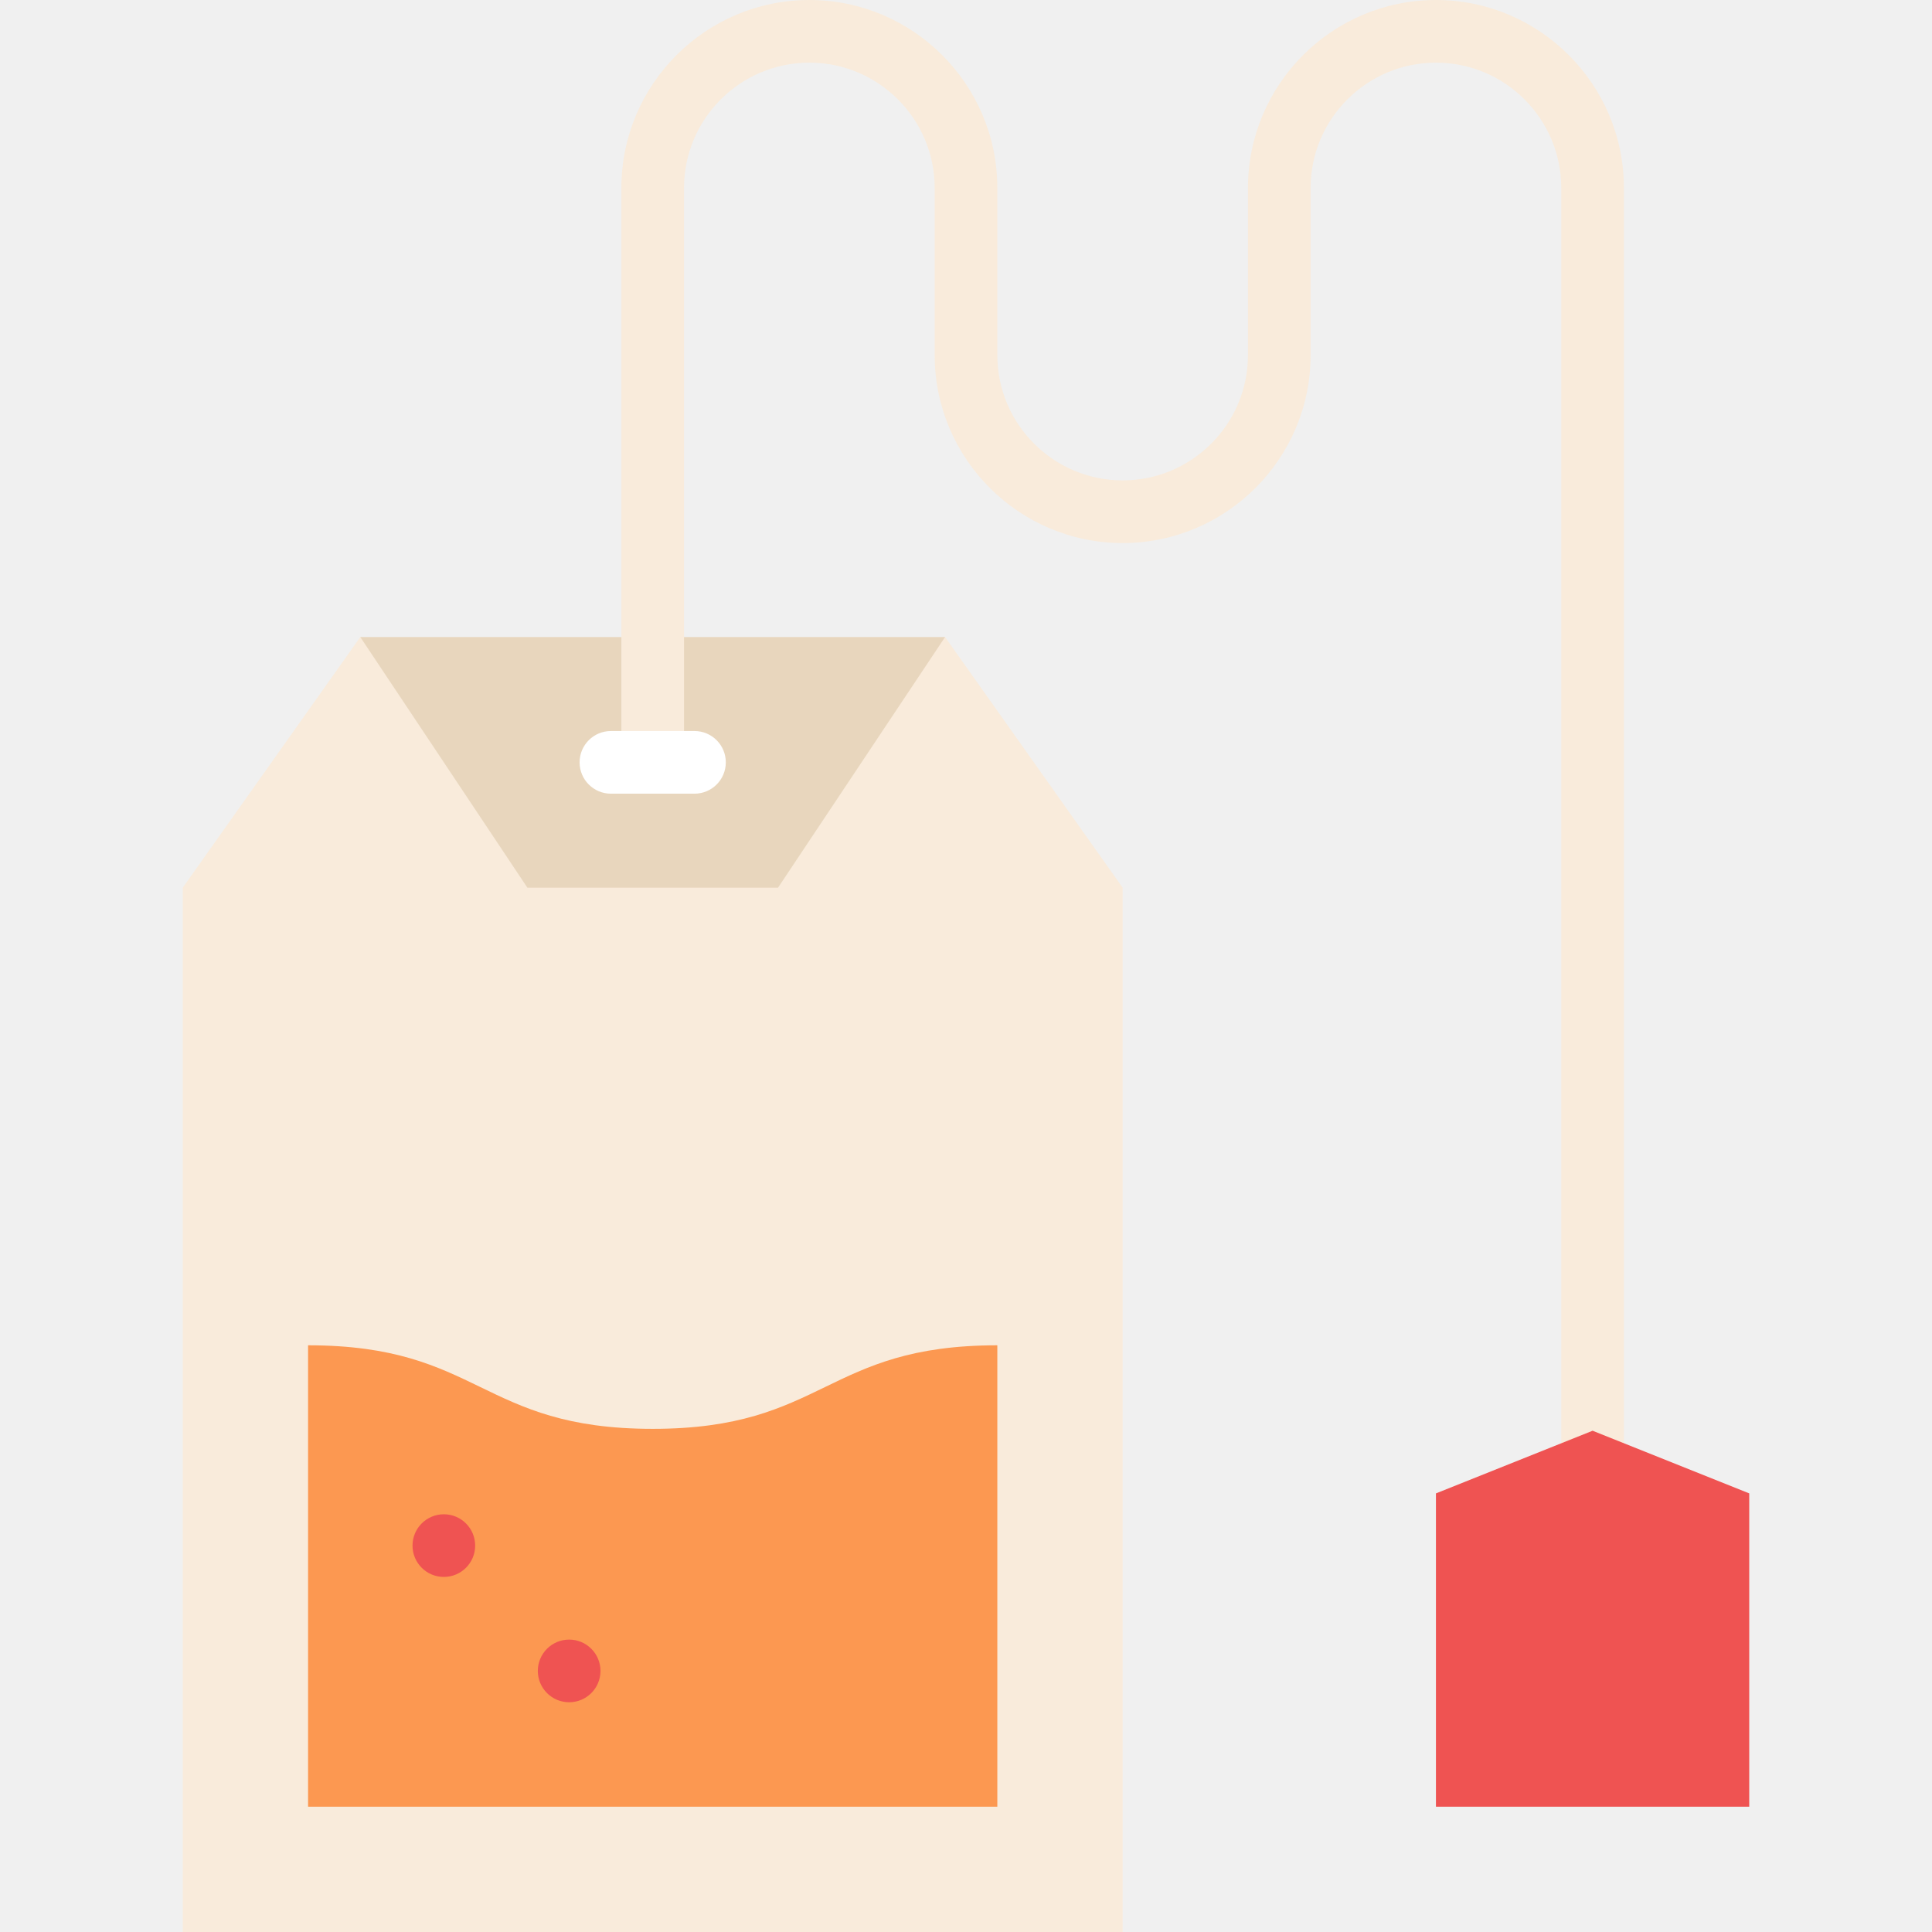
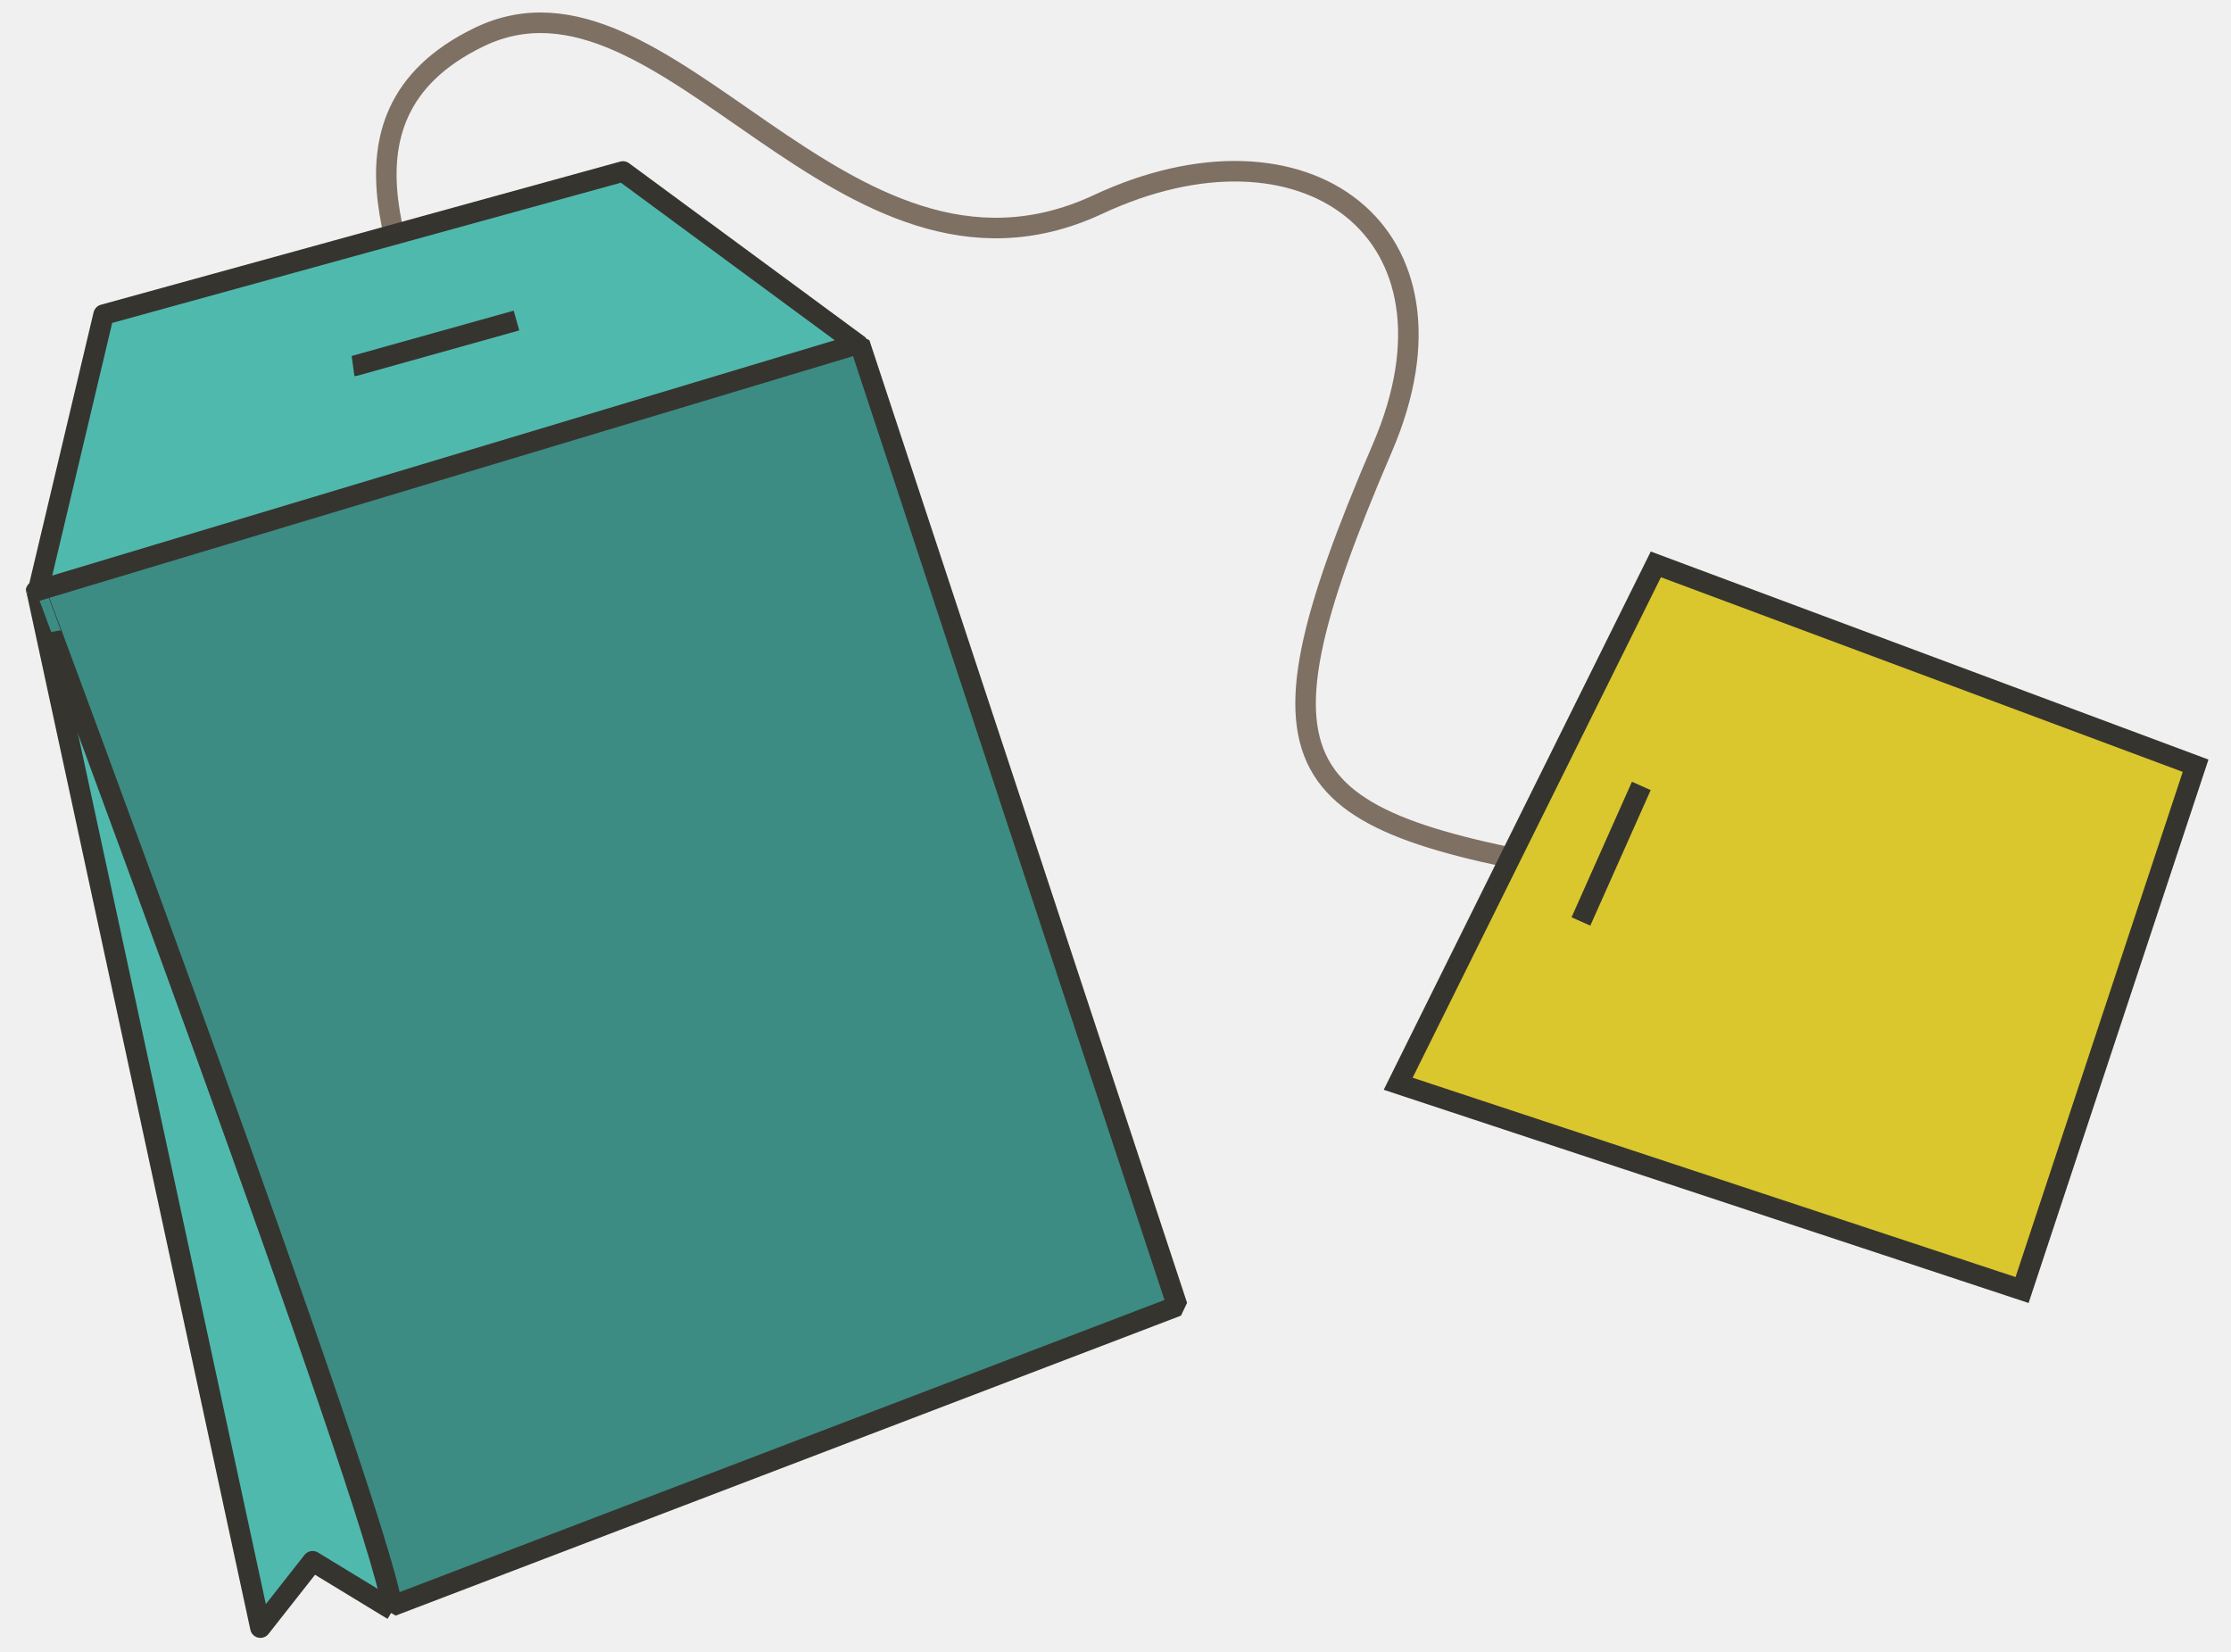
- <svg xmlns="http://www.w3.org/2000/svg" version="1.1" id="Layer_1" x="0px" y="0px" viewBox="0 0 512 512" style="enable-background:new 0 0 512 512;" xml:space="preserve">
-   <path style="fill:#F9EBDB;" d="M297.514,235.243V512H48.432V235.243l47.049-66.422l77.486,22.141l77.486-22.141  C250.465,168.822,297.514,235.243,297.514,235.243z" />
-   <path style="fill:#FC9851;" d="M264.303,356.518v122.271H81.643V356.518c45.665,0,45.665,22.141,91.33,22.141  S218.638,356.518,264.303,356.518z" />
-   <polygon style="fill:#E8D6BD;" points="250.454,168.822 206.184,235.243 139.762,235.243 95.481,168.822 " />
-   <path style="fill:#F9EBDB;" d="M380.541,0c-27.469,0-49.816,22.348-49.816,49.816v44.281c0,18.312-14.898,33.211-33.211,33.211  s-33.211-14.898-33.211-33.211V49.816C264.303,22.348,241.955,0,214.486,0S164.67,22.348,164.67,49.816v152.216h16.605V49.816  c0-18.312,14.898-33.211,33.211-33.211s33.211,14.898,33.211,33.211v44.281c0,27.469,22.348,49.816,49.816,49.816  s49.816-22.348,49.816-49.816V49.816c0-18.312,14.898-33.211,33.211-33.211s33.211,14.898,33.211,33.211v351.481h16.605V49.816  C430.357,22.348,408.009,0,380.541,0z" />
-   <g>
-     <circle style="fill:#EF5352;" cx="150.832" cy="442.811" r="8.303" />
-     <circle style="fill:#EF5352;" cx="117.622" cy="409.6" r="8.303" />
+ <svg xmlns="http://www.w3.org/2000/svg" width="150" height="111" viewBox="0 0 150 111">
+   <g fill="none" fill-rule="evenodd">
+     <path d="M28.547 23.642c-.107-4.3-7.674-15.66 3.66-21.145 12.647-6.123 24.365 19.19 41.526 11.29 13.973-6.58 25.45 1.797 19.22 16.299-9.84 22.883-6.194 25.21 15.714 28.88" stroke="#7F7064" stroke-width="1.381" />
+     <path d="M6.962 21.155L2.51 39.932l14.995 69.49 3.514-4.462 5.395 3.284 31.402-84.98L41.882 11.53l-34.92 9.625z" fill="#50B9AD" />
+     <path d="M26.414 108.244l-5.396-3.284-3.51 4.46L2.51 39.93l4.455-18.777 34.92-9.625 15.932 11.736" stroke="#36342F" stroke-width="1.381" stroke-linejoin="round" />
+     <path d="M2.42 39.739c0-.002 22.758 60.962 23.936 68.23l52.8-20.165L57.798 23.09 2.42 39.74z" fill="#3C8C83" />
+     <path d="M2.42 39.739c0-.002 22.758 60.962 23.936 68.23l52.8-20.165L57.798 23.09 2.42 39.74zm21.41-15.142l10.895-3.048-10.896 3.048z" stroke="#36342F" stroke-width="1.381" stroke-linejoin="bevel" />
+     <path d="M111.29 37.942l36.29 13.536-11.627 35.247-41.948-13.867 17.285-34.916z" fill="#D9C72D" />
+     <path d="M111.33 37.942l36.29 13.536-11.667 35.247-41.948-13.867 17.325-34.916zm-.977 14.894l-4.06 9.112 4.06-9.112z" stroke="#36342F" stroke-width="1.381" />
  </g>
-   <path style="fill:#FFFFFF;" d="M184.043,210.335h-22.141c-4.586,0-8.303-3.716-8.303-8.303c0-4.586,3.716-8.303,8.303-8.303h22.141  c4.586,0,8.303,3.716,8.303,8.303C192.346,206.619,188.63,210.335,184.043,210.335z" />
-   <polygon style="fill:#EF5352;" points="463.568,395.762 463.568,478.789 380.541,478.789 380.541,395.762 422.054,379.157 " />
-   <g>
- </g>
-   <g>
- </g>
-   <g>
- </g>
-   <g>
- </g>
-   <g>
- </g>
-   <g>
- </g>
-   <g>
- </g>
-   <g>
- </g>
-   <g>
- </g>
-   <g>
- </g>
-   <g>
- </g>
-   <g>
- </g>
-   <g>
- </g>
-   <g>
- </g>
-   <g>
- </g>
</svg>
